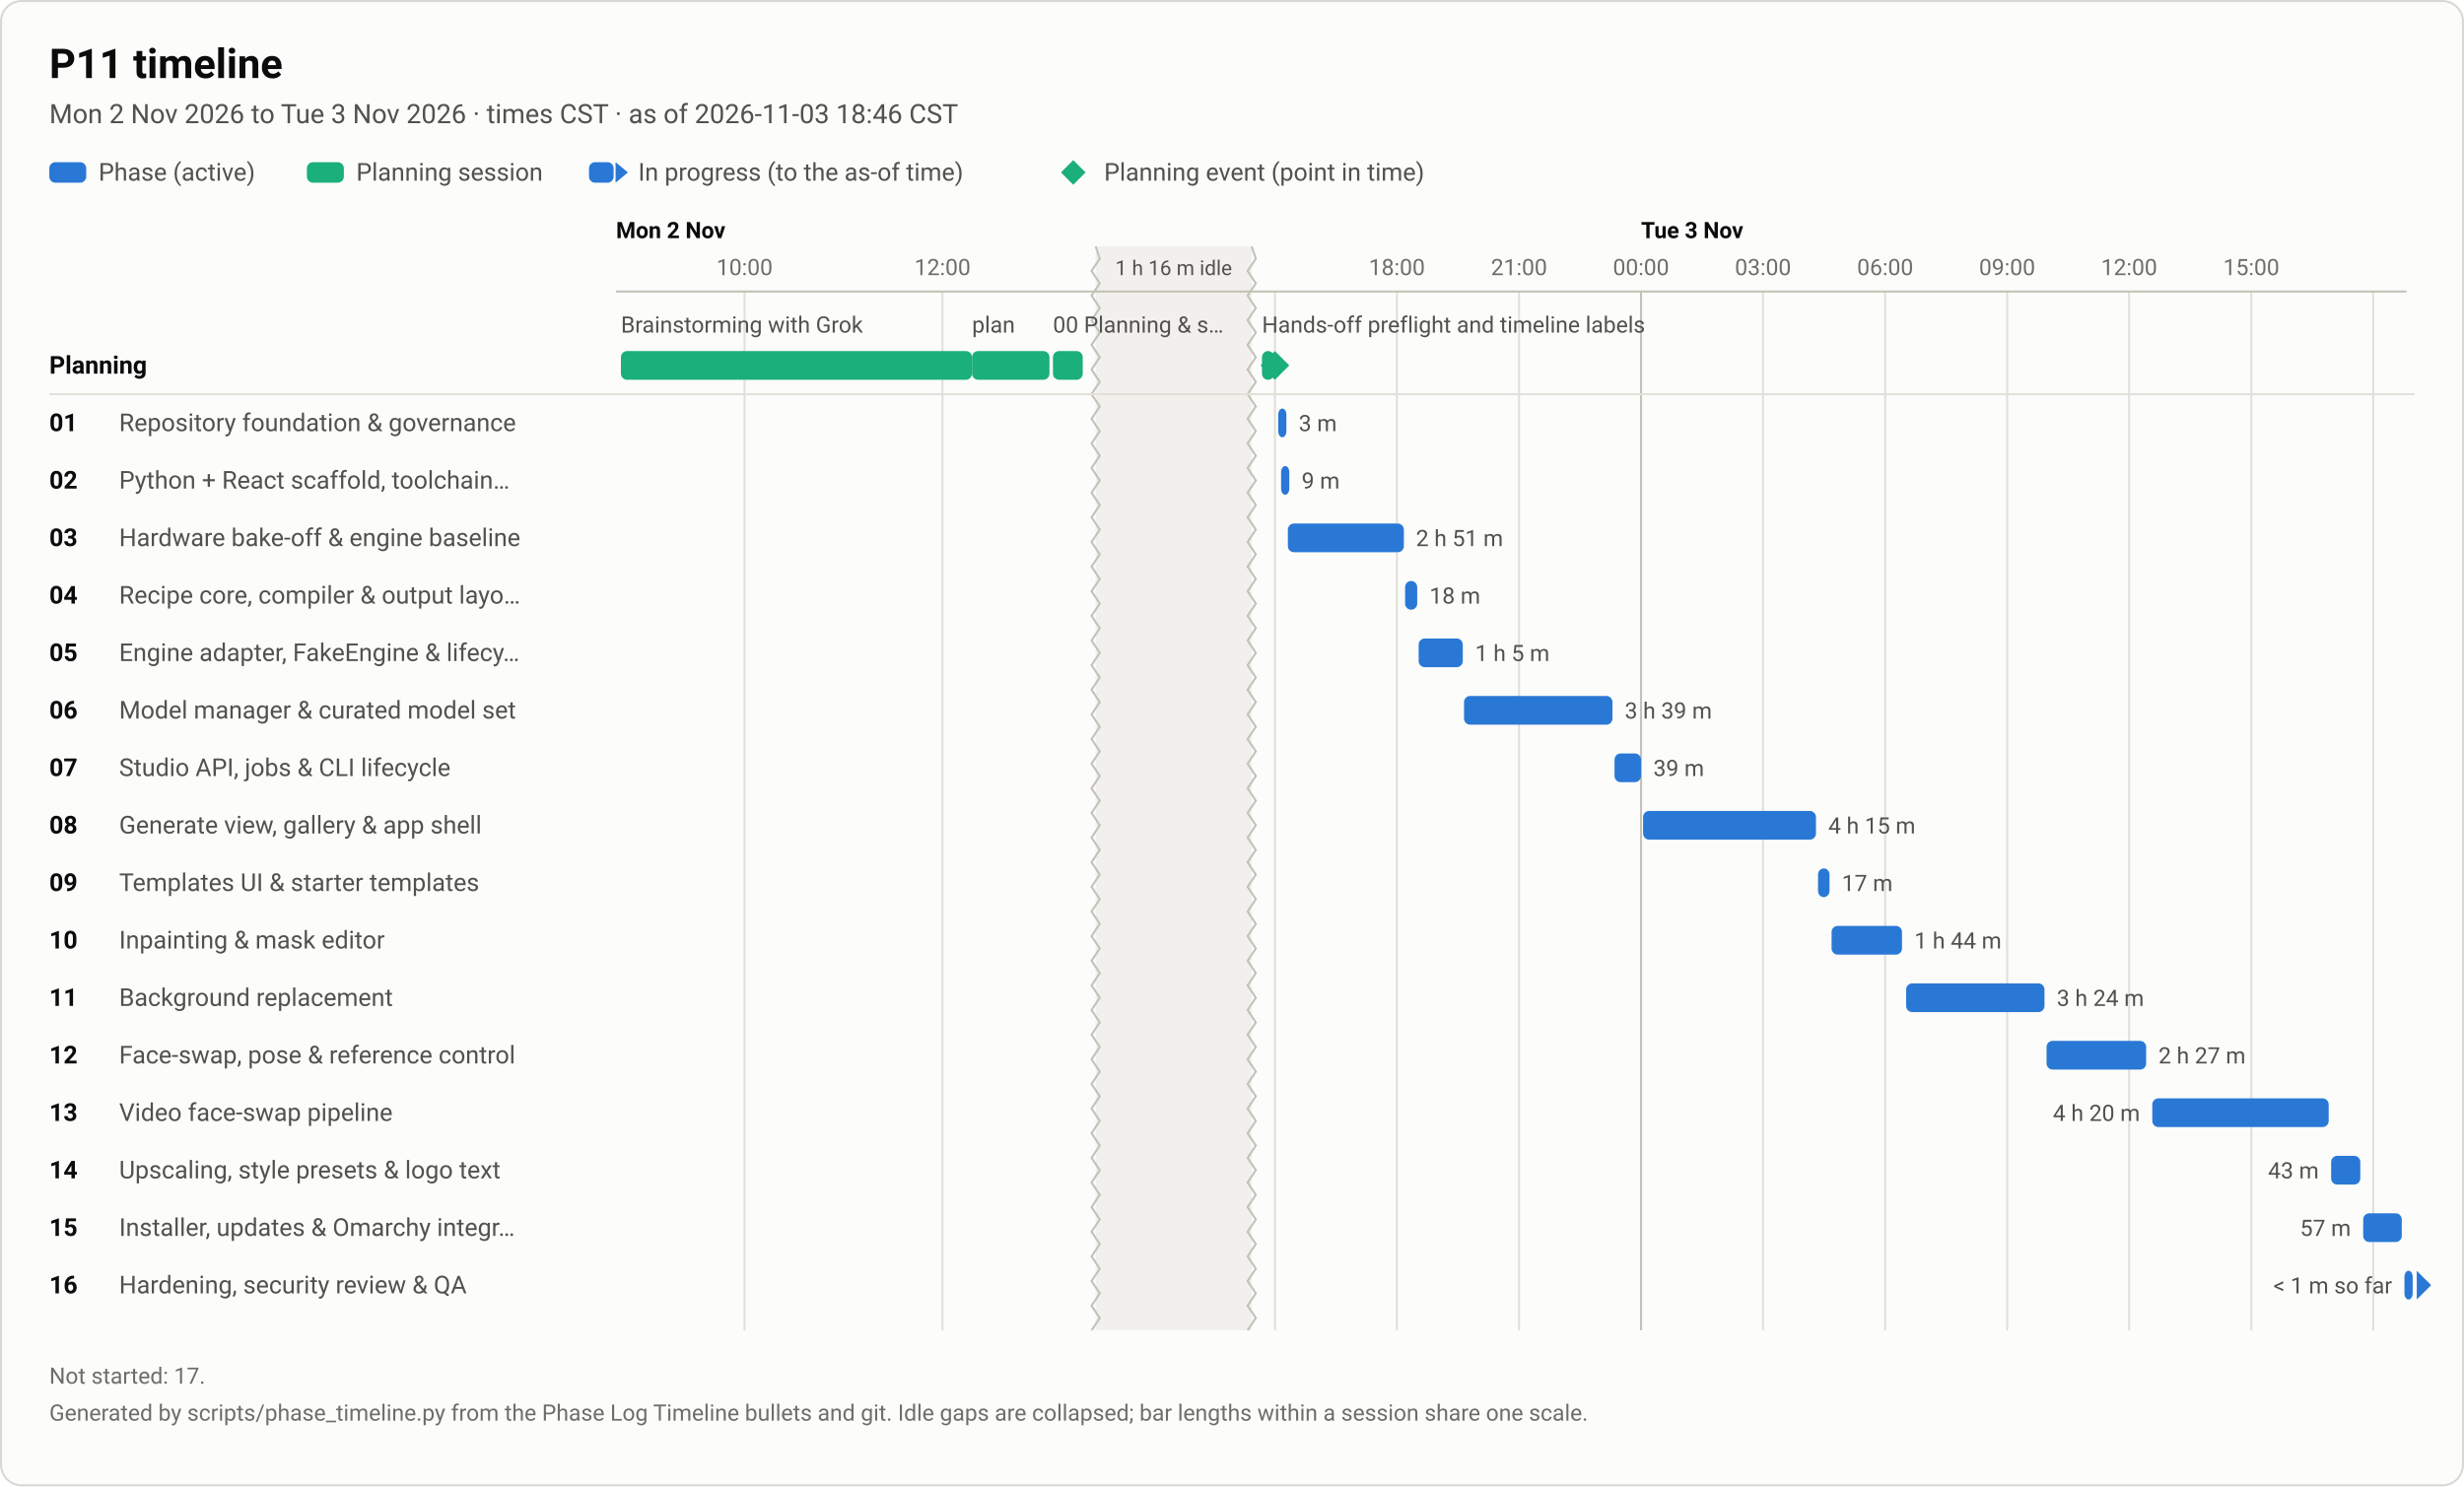
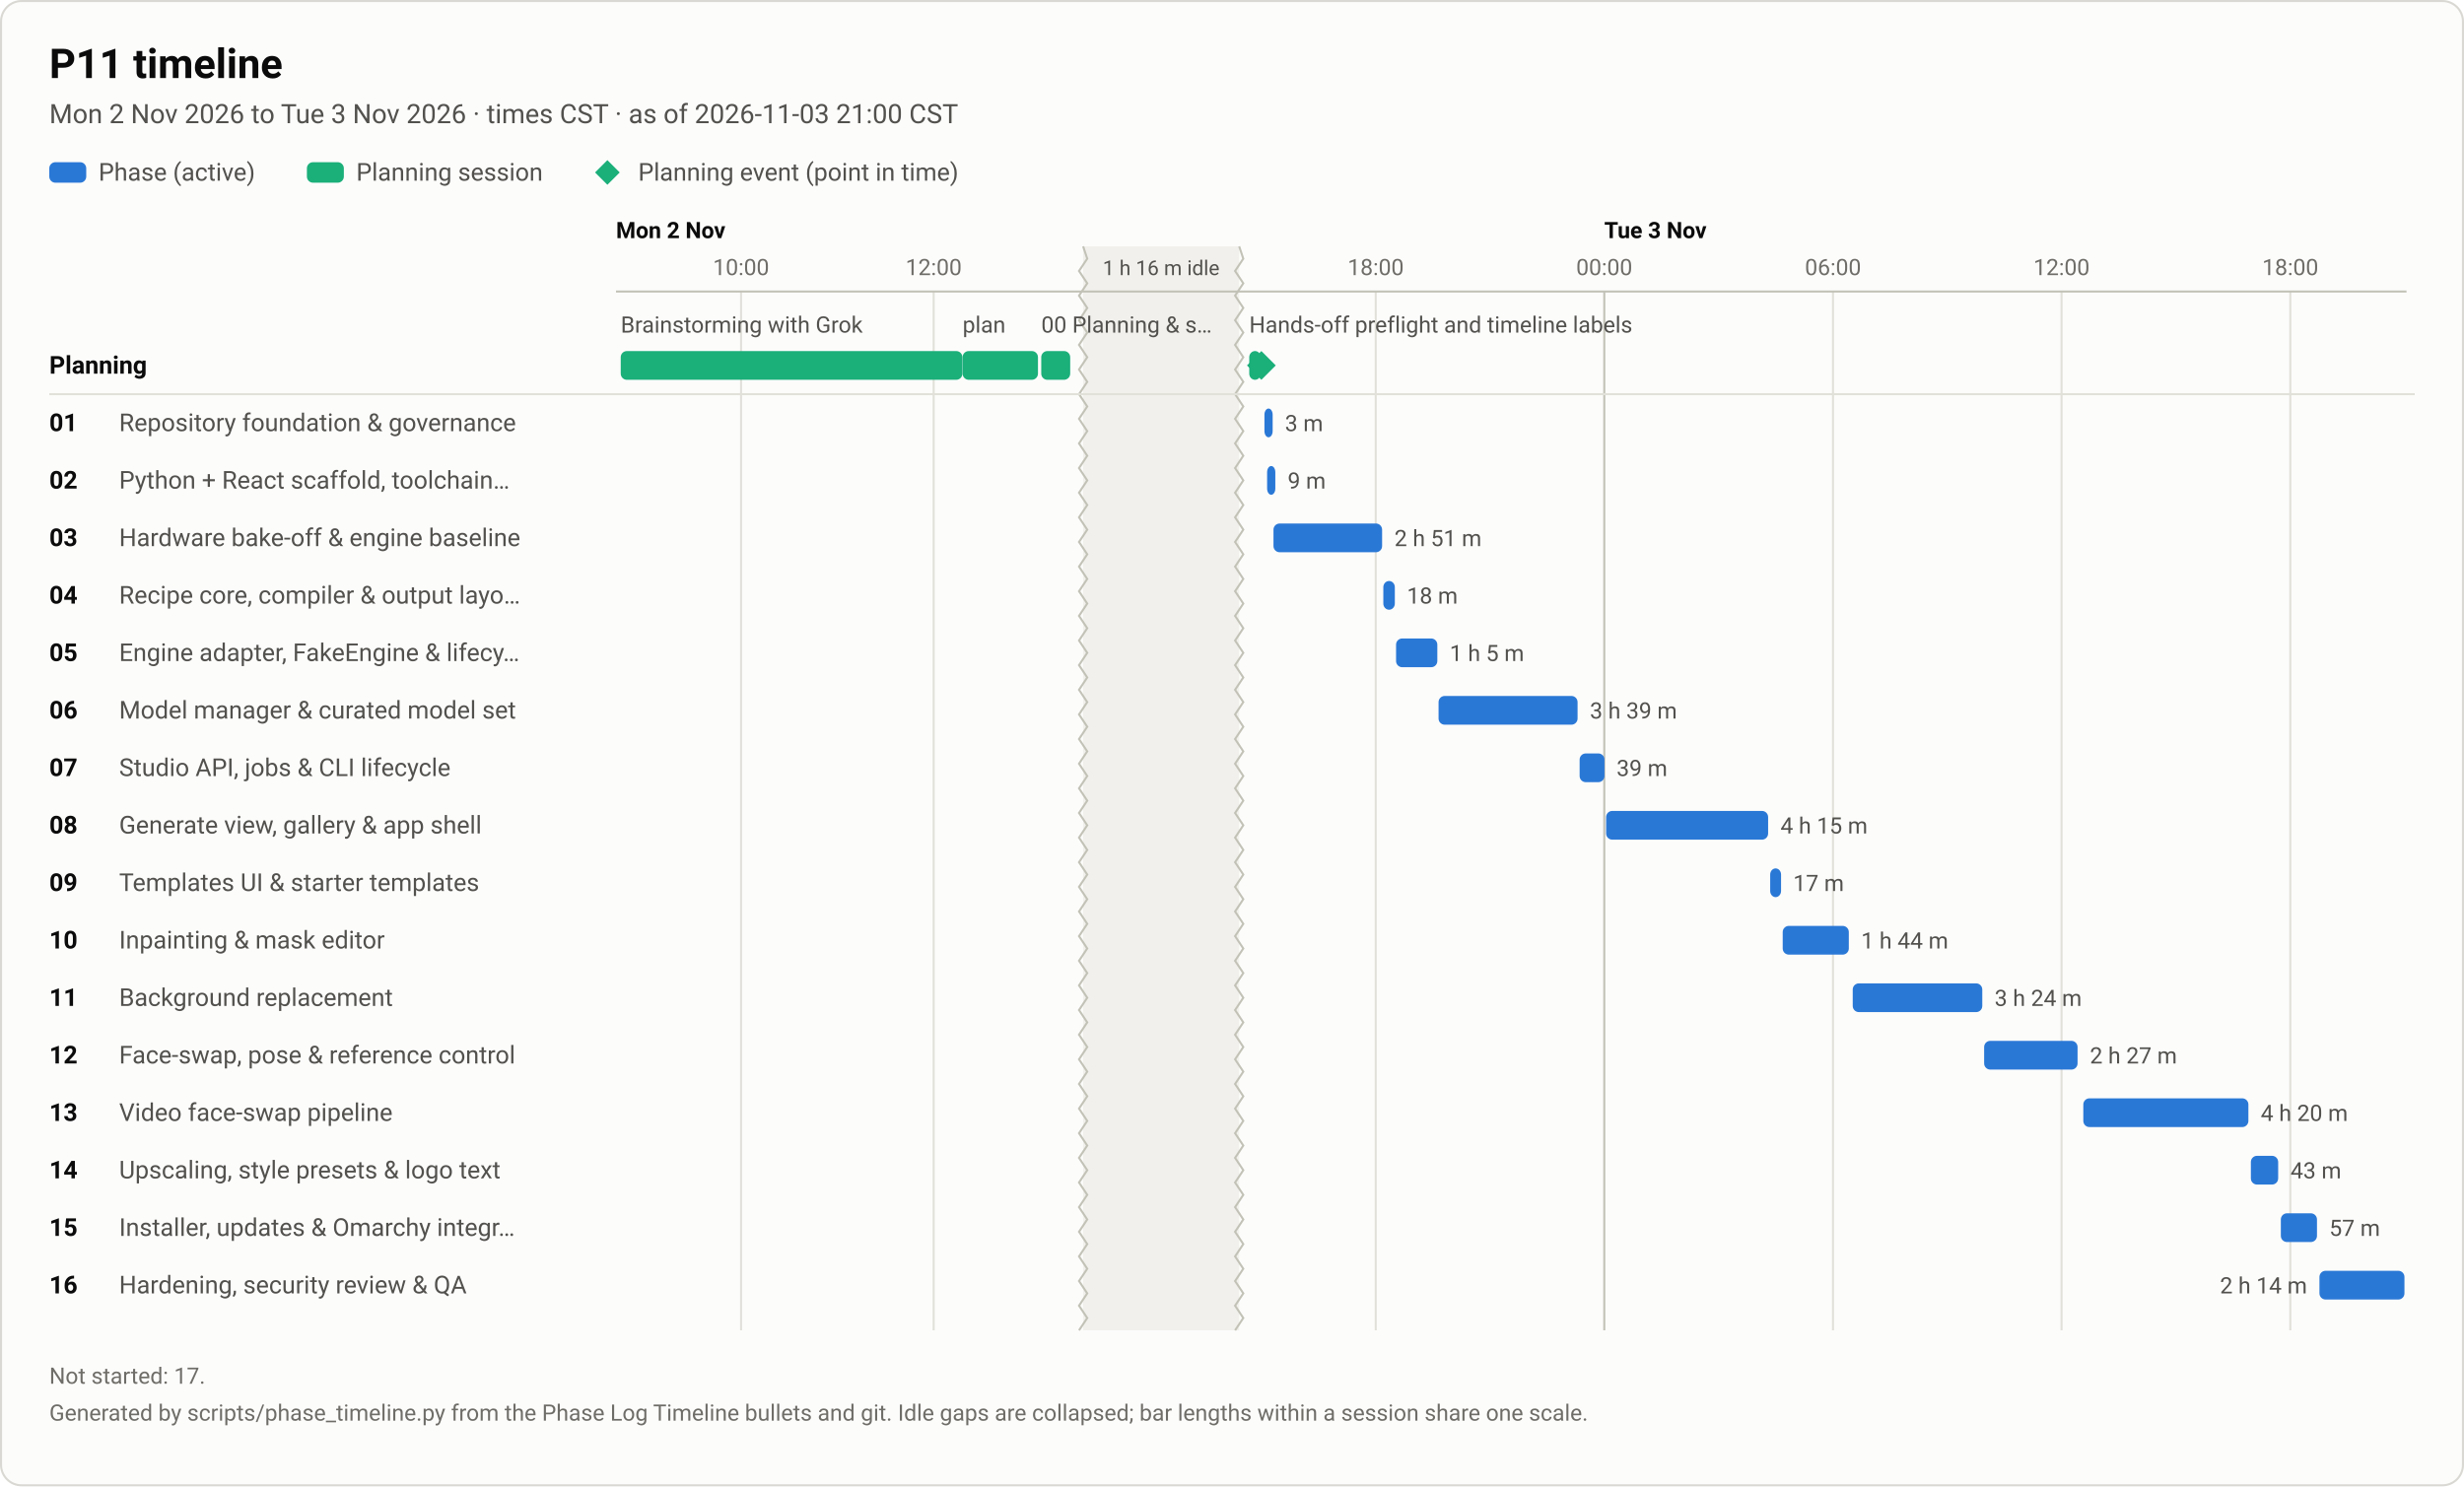
<svg xmlns="http://www.w3.org/2000/svg" width="1200" height="724" viewBox="0 0 1200 724" role="img" aria-labelledby="tl-title tl-desc" font-family="system-ui, -apple-system, &quot;Segoe UI&quot;, Roboto, sans-serif" data-timeline-format="1">
  <style>.card{fill:#fcfcfb;stroke:#d9d8d2}.t1{fill:#0b0b0b}.t2{fill:#52514e}.t3{fill:#6f6d68}.grid{stroke:#e1e0d9}.axis{stroke:#c3c2b7}.brk{fill:#f1f0ec}.brke{stroke:#c3c2b7;fill:none}.ph{fill:#2a78d6}.pl{fill:#1baf7a}.tail{stroke:#2a78d6}.tailpl{stroke:#1baf7a}.hb{fill:#fbe1d6}.hl{stroke:#eb6834}.wo{stroke:#eb6834;fill:none}.ap{stroke:#0b0b0b;fill:none}.sep{stroke:#e1e0d9}text{font-variant-numeric:tabular-nums}@media (prefers-color-scheme: dark){.card{fill:#1a1a19;stroke:#3a3a37}.t1{fill:#f0efec}.t2{fill:#c3c2b7}.t3{fill:#a3a19a}.grid{stroke:#2c2c2a}.axis{stroke:#4a4a46}.brk{fill:#262624}.brke{stroke:#4a4a46;fill:none}.ph{fill:#3987e5}.pl{fill:#199e70}.tail{stroke:#3987e5}.tailpl{stroke:#199e70}.hb{fill:#4a2a1c}.hl{stroke:#d95926}.wo{stroke:#d95926;fill:none}.ap{stroke:#f0efec;fill:none}.sep{stroke:#2c2c2a}}</style>
  <defs>
    <pattern id="tl-hatch" patternUnits="userSpaceOnUse" width="6" height="6" patternTransform="rotate(45)">
      <rect class="hb" width="6" height="6" />
      <line class="hl" x1="1.5" y1="0" x2="1.5" y2="6" stroke-width="2.4" />
    </pattern>
  </defs>
  <rect class="card" x="0.5" y="0.5" width="1199" height="723" rx="10" />
  <text class="t1" x="24" y="38" font-size="20" font-weight="600">P11 timeline</text>
-   <text class="t2" x="24" y="60" font-size="13">Mon 2 Nov 2026 to Tue 3 Nov 2026 · times CST · as of 2026-11-03 18:46 CST</text>
+   <text class="t2" x="24" y="60" font-size="13">Mon 2 Nov 2026 to Tue 3 Nov 2026 · times CST · as of 2026-11-03 21:00 CST</text>
  <rect class="ph" x="24.0" y="79" width="18" height="10" rx="3" />
  <text class="t2" x="48" y="88" font-size="12">Phase (active)</text>
  <rect class="pl" x="149.462" y="79" width="18" height="10" rx="3" />
  <text class="t2" x="173.5" y="88" font-size="12">Planning session</text>
-   <rect class="ph" x="286.848" y="79" width="12" height="10" rx="3" />
-   <path class="ph" d="M299.8 79l6 5l-6 5z" />
-   <text class="t2" x="310.8" y="88" font-size="12">In progress (to the as-of time)</text>
-   <path class="pl" d="M522.7 78l6 6l-6 6l-6-6z" />
-   <text class="t2" x="537.7" y="88" font-size="12">Planning event (point in time)</text>
+   <path class="pl" d="M295.8 78l6 6l-6 6l-6-6z" />
+   <text class="t2" x="310.8" y="88" font-size="12">Planning event (point in time)</text>
  <text class="t1" x="300" y="116" font-size="11" font-weight="600">Mon 2 Nov</text>
-   <line class="grid" x1="362.6" x2="362.6" y1="142" y2="648" stroke-width="1" />
-   <text class="t3" x="362.6" y="134" font-size="11" text-anchor="middle">10:00</text>
-   <line class="grid" x1="459" x2="459" y1="142" y2="648" stroke-width="1" />
-   <text class="t3" x="459" y="134" font-size="11" text-anchor="middle">12:00</text>
-   <rect class="brk" x="533.6" y="120" width="76" height="528" />
-   <path class="brke" stroke-width="1" d="M533.6 120L535.6 126L531.6 132L535.6 138L531.6 144L535.6 150L531.6 156L535.6 162L531.6 168L535.6 174L531.6 180L535.6 186L531.6 192L535.6 198L531.6 204L535.6 210L531.6 216L535.6 222L531.6 228L535.6 234L531.6 240L535.6 246L531.6 252L535.6 258L531.6 264L535.6 270L531.6 276L535.6 282L531.6 288L535.6 294L531.6 300L535.6 306L531.6 312L535.6 318L531.6 324L535.6 330L531.6 336L535.6 342L531.6 348L535.6 354L531.6 360L535.6 366L531.6 372L535.6 378L531.6 384L535.6 390L531.6 396L535.6 402L531.6 408L535.6 414L531.6 420L535.6 426L531.6 432L535.6 438L531.6 444L535.6 450L531.6 456L535.6 462L531.6 468L535.6 474L531.6 480L535.6 486L531.6 492L535.6 498L531.6 504L535.6 510L531.6 516L535.6 522L531.6 528L535.6 534L531.6 540L535.6 546L531.6 552L535.6 558L531.6 564L535.6 570L531.6 576L535.6 582L531.6 588L535.6 594L531.6 600L535.6 606L531.6 612L535.6 618L531.6 624L535.6 630L531.6 636L535.6 642L531.6 648" />
-   <path class="brke" stroke-width="1" d="M609.6 120L611.6 126L607.6 132L611.6 138L607.6 144L611.6 150L607.6 156L611.6 162L607.6 168L611.6 174L607.6 180L611.6 186L607.6 192L611.6 198L607.6 204L611.6 210L607.6 216L611.6 222L607.6 228L611.6 234L607.6 240L611.6 246L607.6 252L611.6 258L607.6 264L611.6 270L607.6 276L611.6 282L607.6 288L611.6 294L607.6 300L611.6 306L607.6 312L611.6 318L607.6 324L611.6 330L607.6 336L611.6 342L607.6 348L611.6 354L607.6 360L611.6 366L607.6 372L611.6 378L607.6 384L611.6 390L607.6 396L611.6 402L607.6 408L611.6 414L607.6 420L611.6 426L607.6 432L611.6 438L607.6 444L611.6 450L607.6 456L611.6 462L607.6 468L611.6 474L607.6 480L611.6 486L607.6 492L611.6 498L607.6 504L611.6 510L607.6 516L611.6 522L607.6 528L611.6 534L607.6 540L611.6 546L607.6 552L611.6 558L607.6 564L611.6 570L607.6 576L611.6 582L607.6 588L611.6 594L607.6 600L611.6 606L607.6 612L611.6 618L607.6 624L611.6 630L607.6 636L611.6 642L607.6 648" />
-   <text class="t2" x="571.6" y="134" font-size="10" text-anchor="middle">1 h 16 m idle</text>
-   <line class="grid" x1="620.9" x2="620.9" y1="142" y2="648" stroke-width="1" />
-   <line class="grid" x1="680.3" x2="680.3" y1="142" y2="648" stroke-width="1" />
-   <text class="t3" x="680.3" y="134" font-size="11" text-anchor="middle">18:00</text>
-   <line class="grid" x1="739.8" x2="739.8" y1="142" y2="648" stroke-width="1" />
-   <text class="t3" x="739.8" y="134" font-size="11" text-anchor="middle">21:00</text>
-   <line class="axis" x1="799.2" x2="799.2" y1="142" y2="648" stroke-width="1" />
-   <text class="t3" x="799.2" y="134" font-size="11" text-anchor="middle">00:00</text>
-   <text class="t1" x="799.2" y="116" font-size="11" font-weight="600">Tue 3 Nov</text>
-   <line class="grid" x1="858.6" x2="858.6" y1="142" y2="648" stroke-width="1" />
-   <text class="t3" x="858.6" y="134" font-size="11" text-anchor="middle">03:00</text>
-   <line class="grid" x1="918.1" x2="918.1" y1="142" y2="648" stroke-width="1" />
-   <text class="t3" x="918.1" y="134" font-size="11" text-anchor="middle">06:00</text>
-   <line class="grid" x1="977.5" x2="977.5" y1="142" y2="648" stroke-width="1" />
-   <text class="t3" x="977.5" y="134" font-size="11" text-anchor="middle">09:00</text>
-   <line class="grid" x1="1036.9" x2="1036.9" y1="142" y2="648" stroke-width="1" />
-   <text class="t3" x="1036.9" y="134" font-size="11" text-anchor="middle">12:00</text>
-   <line class="grid" x1="1096.4" x2="1096.4" y1="142" y2="648" stroke-width="1" />
-   <text class="t3" x="1096.4" y="134" font-size="11" text-anchor="middle">15:00</text>
-   <line class="grid" x1="1155.8" x2="1155.8" y1="142" y2="648" stroke-width="1" />
+   <line class="grid" x1="360.9" x2="360.9" y1="142" y2="648" stroke-width="1" />
+   <text class="t3" x="360.9" y="134" font-size="11" text-anchor="middle">10:00</text>
+   <line class="grid" x1="454.7" x2="454.7" y1="142" y2="648" stroke-width="1" />
+   <text class="t3" x="454.7" y="134" font-size="11" text-anchor="middle">12:00</text>
+   <rect class="brk" x="527.5" y="120" width="76" height="528" />
+   <path class="brke" stroke-width="1" d="M527.5 120L529.5 126L525.5 132L529.5 138L525.5 144L529.5 150L525.5 156L529.5 162L525.5 168L529.5 174L525.5 180L529.5 186L525.5 192L529.5 198L525.5 204L529.5 210L525.5 216L529.5 222L525.5 228L529.5 234L525.5 240L529.5 246L525.5 252L529.5 258L525.5 264L529.5 270L525.5 276L529.5 282L525.5 288L529.5 294L525.5 300L529.5 306L525.5 312L529.5 318L525.5 324L529.5 330L525.5 336L529.5 342L525.5 348L529.5 354L525.5 360L529.5 366L525.5 372L529.5 378L525.5 384L529.5 390L525.5 396L529.5 402L525.5 408L529.5 414L525.5 420L529.5 426L525.5 432L529.5 438L525.5 444L529.5 450L525.5 456L529.5 462L525.5 468L529.5 474L525.5 480L529.5 486L525.5 492L529.5 498L525.5 504L529.5 510L525.5 516L529.5 522L525.5 528L529.5 534L525.5 540L529.5 546L525.5 552L529.5 558L525.5 564L529.5 570L525.5 576L529.5 582L525.5 588L529.5 594L525.5 600L529.5 606L525.5 612L529.5 618L525.5 624L529.5 630L525.5 636L529.5 642L525.5 648" />
+   <path class="brke" stroke-width="1" d="M603.5 120L605.5 126L601.5 132L605.5 138L601.5 144L605.5 150L601.5 156L605.5 162L601.5 168L605.5 174L601.5 180L605.5 186L601.5 192L605.5 198L601.5 204L605.5 210L601.5 216L605.5 222L601.5 228L605.5 234L601.5 240L605.5 246L601.5 252L605.5 258L601.5 264L605.5 270L601.5 276L605.5 282L601.5 288L605.5 294L601.5 300L605.5 306L601.5 312L605.5 318L601.5 324L605.5 330L601.5 336L605.5 342L601.5 348L605.5 354L601.5 360L605.5 366L601.5 372L605.5 378L601.5 384L605.5 390L601.5 396L605.5 402L601.5 408L605.5 414L601.5 420L605.5 426L601.5 432L605.5 438L601.5 444L605.5 450L601.5 456L605.5 462L601.5 468L605.5 474L601.5 480L605.5 486L601.5 492L605.5 498L601.5 504L605.5 510L601.5 516L605.5 522L601.5 528L605.5 534L601.5 540L605.5 546L601.5 552L605.5 558L601.5 564L605.5 570L601.5 576L605.5 582L601.5 588L605.5 594L601.5 600L605.5 606L601.5 612L605.5 618L601.5 624L605.5 630L601.5 636L605.5 642L601.5 648" />
+   <text class="t2" x="565.5" y="134" font-size="10" text-anchor="middle">1 h 16 m idle</text>
+   <line class="grid" x1="670" x2="670" y1="142" y2="648" stroke-width="1" />
+   <text class="t3" x="670" y="134" font-size="11" text-anchor="middle">18:00</text>
+   <line class="axis" x1="781.3" x2="781.3" y1="142" y2="648" stroke-width="1" />
+   <text class="t3" x="781.3" y="134" font-size="11" text-anchor="middle">00:00</text>
+   <text class="t1" x="781.3" y="116" font-size="11" font-weight="600">Tue 3 Nov</text>
+   <line class="grid" x1="892.7" x2="892.7" y1="142" y2="648" stroke-width="1" />
+   <text class="t3" x="892.7" y="134" font-size="11" text-anchor="middle">06:00</text>
+   <line class="grid" x1="1004" x2="1004" y1="142" y2="648" stroke-width="1" />
+   <text class="t3" x="1004" y="134" font-size="11" text-anchor="middle">12:00</text>
+   <line class="grid" x1="1115.4" x2="1115.4" y1="142" y2="648" stroke-width="1" />
+   <text class="t3" x="1115.4" y="134" font-size="11" text-anchor="middle">18:00</text>
  <line class="axis" x1="300" x2="1172" y1="142" y2="142" stroke-width="1" />
  <text class="t1" x="24" y="182" font-size="12" font-weight="600">Planning</text>
  <g id="tl-plan1">
-     <rect class="pl" x="302.4" y="171" width="171" height="14" rx="3" />
+     <rect class="pl" x="302.3" y="171" width="166.4" height="14" rx="3" />
  </g>
-   <text class="t2" x="302.4" y="162" font-size="11">Brainstorming with Grok</text>
+   <text class="t2" x="302.3" y="162" font-size="11">Brainstorming with Grok</text>
  <g id="tl-plan2">
-     <rect class="pl" x="473.4" y="171" width="37.7" height="14" rx="3" />
+     <rect class="pl" x="468.8" y="171" width="36.7" height="14" rx="3" />
  </g>
-   <text class="t2" x="473.4" y="162" font-size="11">plan</text>
+   <text class="t2" x="468.8" y="162" font-size="11">plan</text>
  <g id="tl-p00">
-     <rect class="pl" x="512.8" y="171" width="14.5" height="14" rx="3" />
+     <rect class="pl" x="507.1" y="171" width="14.1" height="14" rx="3" />
  </g>
-   <text class="t2" x="512.8" y="162" font-size="11">00 Planning &amp; s…</text>
+   <text class="t2" x="507.1" y="162" font-size="11">00 Planning &amp; s…</text>
  <g id="tl-plan3">
-     <rect class="pl" x="614.6" y="171" width="5.9" height="14" rx="3" />
+     <rect class="pl" x="608.4" y="171" width="5.6" height="14" rx="3" />
  </g>
-   <text class="t2" x="614.6" y="162" font-size="11">Hands-off preflight and timeline labels</text>
+   <text class="t2" x="608.4" y="162" font-size="11">Hands-off preflight and timeline labels</text>
  <g id="tl-pf-13ee0d5">
-     <path class="pl" d="M620.9 171l7 7l-7 7l-7-7z" />
+     <path class="pl" d="M614.3 171l7 7l-7 7l-7-7z" />
  </g>
  <line class="sep" x1="24" x2="1176" y1="192" y2="192" stroke-width="1" />
  <text class="t1" x="24" y="210" font-size="12" font-weight="600">01</text>
  <text class="t2" x="58" y="210" font-size="12">Repository foundation &amp; governance</text>
  <g id="tl-p01">
-     <rect class="ph" x="622.5" y="199" width="4" height="14" rx="3" />
+     <rect class="ph" x="615.8" y="199" width="4" height="14" rx="3" />
  </g>
-   <text class="t2" x="632.5" y="210" font-size="11">3 m</text>
+   <text class="t2" x="625.8" y="210" font-size="11">3 m</text>
  <text class="t1" x="24" y="238" font-size="12" font-weight="600">02</text>
  <text class="t2" x="58" y="238" font-size="12">Python + React scaffold, toolchain…</text>
  <g id="tl-p02">
-     <rect class="ph" x="623.9" y="227" width="4" height="14" rx="3" />
+     <rect class="ph" x="617.1" y="227" width="4" height="14" rx="3" />
  </g>
-   <text class="t2" x="633.9" y="238" font-size="11">9 m</text>
+   <text class="t2" x="627.1" y="238" font-size="11">9 m</text>
  <text class="t1" x="24" y="266" font-size="12" font-weight="600">03</text>
  <text class="t2" x="58" y="266" font-size="12">Hardware bake-off &amp; engine baseline</text>
  <g id="tl-p03">
-     <rect class="ph" x="627.2" y="255" width="56.5" height="14" rx="3" />
+     <rect class="ph" x="620.2" y="255" width="52.9" height="14" rx="3" />
  </g>
-   <text class="t2" x="689.6" y="266" font-size="11">2 h 51 m</text>
+   <text class="t2" x="679.1" y="266" font-size="11">2 h 51 m</text>
  <text class="t1" x="24" y="294" font-size="12" font-weight="600">04</text>
  <text class="t2" x="58" y="294" font-size="12">Recipe core, compiler &amp; output layo…</text>
  <g id="tl-p04">
-     <rect class="ph" x="684.3" y="283" width="5.9" height="14" rx="3" />
+     <rect class="ph" x="673.7" y="283" width="5.6" height="14" rx="3" />
  </g>
-   <text class="t2" x="696.2" y="294" font-size="11">18 m</text>
+   <text class="t2" x="685.2" y="294" font-size="11">18 m</text>
  <text class="t1" x="24" y="322" font-size="12" font-weight="600">05</text>
  <text class="t2" x="58" y="322" font-size="12">Engine adapter, FakeEngine &amp; lifecy…</text>
  <g id="tl-p05">
-     <rect class="ph" x="690.9" y="311" width="21.5" height="14" rx="3" />
+     <rect class="ph" x="679.9" y="311" width="20.1" height="14" rx="3" />
  </g>
-   <text class="t2" x="718.4" y="322" font-size="11">1 h 5 m</text>
+   <text class="t2" x="706" y="322" font-size="11">1 h 5 m</text>
  <text class="t1" x="24" y="350" font-size="12" font-weight="600">06</text>
  <text class="t2" x="58" y="350" font-size="12">Model manager &amp; curated model set</text>
  <g id="tl-p06">
-     <rect class="ph" x="713" y="339" width="72.3" height="14" rx="3" />
+     <rect class="ph" x="700.6" y="339" width="67.7" height="14" rx="3" />
  </g>
-   <text class="t2" x="791.3" y="350" font-size="11">3 h 39 m</text>
+   <text class="t2" x="774.3" y="350" font-size="11">3 h 39 m</text>
  <text class="t1" x="24" y="378" font-size="12" font-weight="600">07</text>
  <text class="t2" x="58" y="378" font-size="12">Studio API, jobs &amp; CLI lifecycle</text>
  <g id="tl-p07">
-     <rect class="ph" x="786.3" y="367" width="12.9" height="14" rx="3" />
+     <rect class="ph" x="769.3" y="367" width="12.1" height="14" rx="3" />
  </g>
-   <text class="t2" x="805.2" y="378" font-size="11">39 m</text>
+   <text class="t2" x="787.3" y="378" font-size="11">39 m</text>
  <text class="t1" x="24" y="406" font-size="12" font-weight="600">08</text>
  <text class="t2" x="58" y="406" font-size="12">Generate view, gallery &amp; app shell</text>
  <g id="tl-p08">
-     <rect class="ph" x="800.2" y="395" width="84.2" height="14" rx="3" />
+     <rect class="ph" x="782.2" y="395" width="78.9" height="14" rx="3" />
  </g>
-   <text class="t2" x="890.4" y="406" font-size="11">4 h 15 m</text>
+   <text class="t2" x="867.1" y="406" font-size="11">4 h 15 m</text>
  <text class="t1" x="24" y="434" font-size="12" font-weight="600">09</text>
  <text class="t2" x="58" y="434" font-size="12">Templates UI &amp; starter templates</text>
  <g id="tl-p09">
-     <rect class="ph" x="885.4" y="423" width="5.6" height="14" rx="3" />
+     <rect class="ph" x="862.1" y="423" width="5.3" height="14" rx="3" />
  </g>
-   <text class="t2" x="897" y="434" font-size="11">17 m</text>
+   <text class="t2" x="873.3" y="434" font-size="11">17 m</text>
  <text class="t1" x="24" y="462" font-size="12" font-weight="600">10</text>
  <text class="t2" x="58" y="462" font-size="12">Inpainting &amp; mask editor</text>
  <g id="tl-p10">
-     <rect class="ph" x="892" y="451" width="34.3" height="14" rx="3" />
+     <rect class="ph" x="868.2" y="451" width="32.2" height="14" rx="3" />
  </g>
-   <text class="t2" x="932.3" y="462" font-size="11">1 h 44 m</text>
+   <text class="t2" x="906.4" y="462" font-size="11">1 h 44 m</text>
  <text class="t1" x="24" y="490" font-size="12" font-weight="600">11</text>
  <text class="t2" x="58" y="490" font-size="12">Background replacement</text>
  <g id="tl-p11">
-     <rect class="ph" x="928.3" y="479" width="67.4" height="14" rx="3" />
+     <rect class="ph" x="902.3" y="479" width="63.1" height="14" rx="3" />
  </g>
-   <text class="t2" x="1001.7" y="490" font-size="11">3 h 24 m</text>
+   <text class="t2" x="971.4" y="490" font-size="11">3 h 24 m</text>
  <text class="t1" x="24" y="518" font-size="12" font-weight="600">12</text>
  <text class="t2" x="58" y="518" font-size="12">Face-swap, pose &amp; reference control</text>
  <g id="tl-p12">
-     <rect class="ph" x="996.7" y="507" width="48.5" height="14" rx="3" />
+     <rect class="ph" x="966.3" y="507" width="45.5" height="14" rx="3" />
  </g>
-   <text class="t2" x="1051.2" y="518" font-size="11">2 h 27 m</text>
+   <text class="t2" x="1017.8" y="518" font-size="11">2 h 27 m</text>
  <text class="t1" x="24" y="546" font-size="12" font-weight="600">13</text>
  <text class="t2" x="58" y="546" font-size="12">Video face-swap pipeline</text>
  <g id="tl-p13">
-     <rect class="ph" x="1048.2" y="535" width="85.9" height="14" rx="3" />
+     <rect class="ph" x="1014.6" y="535" width="80.4" height="14" rx="3" />
  </g>
-   <text class="t2" x="1042.2" y="546" font-size="11" text-anchor="end">4 h 20 m</text>
+   <text class="t2" x="1101" y="546" font-size="11">4 h 20 m</text>
  <text class="t1" x="24" y="574" font-size="12" font-weight="600">14</text>
  <text class="t2" x="58" y="574" font-size="12">Upscaling, style presets &amp; logo text</text>
  <g id="tl-p14">
-     <rect class="ph" x="1135.3" y="563" width="14.2" height="14" rx="3" />
+     <rect class="ph" x="1096.2" y="563" width="13.3" height="14" rx="3" />
  </g>
-   <text class="t2" x="1129.3" y="574" font-size="11" text-anchor="end">43 m</text>
+   <text class="t2" x="1115.5" y="574" font-size="11">43 m</text>
  <text class="t1" x="24" y="602" font-size="12" font-weight="600">15</text>
  <text class="t2" x="58" y="602" font-size="12">Installer, updates &amp; Omarchy integr…</text>
  <g id="tl-p15">
-     <rect class="ph" x="1150.9" y="591" width="18.8" height="14" rx="3" />
+     <rect class="ph" x="1110.8" y="591" width="17.6" height="14" rx="3" />
  </g>
-   <text class="t2" x="1144.9" y="602" font-size="11" text-anchor="end">57 m</text>
+   <text class="t2" x="1134.4" y="602" font-size="11">57 m</text>
  <text class="t1" x="24" y="630" font-size="12" font-weight="600">16</text>
  <text class="t2" x="58" y="630" font-size="12">Hardening, security review &amp; QA</text>
  <g id="tl-p16">
-     <rect class="ph" x="1171" y="619" width="4" height="14" rx="3" />
-     <path class="ph" d="M1177 619l7 7l-7 7z" />
+     <rect class="ph" x="1129.6" y="619" width="41.4" height="14" rx="3" />
  </g>
-   <text class="t2" x="1165" y="630" font-size="11" text-anchor="end">&lt; 1 m so far</text>
+   <text class="t2" x="1123.6" y="630" font-size="11" text-anchor="end">2 h 14 m</text>
  <text class="t3" x="24" y="674" font-size="11">Not started: 17.</text>
  <text class="t3" x="24" y="692" font-size="11">Generated by scripts/phase_timeline.py from the Phase Log Timeline bullets and git. Idle gaps are collapsed; bar lengths within a session share one scale.</text>
</svg>
